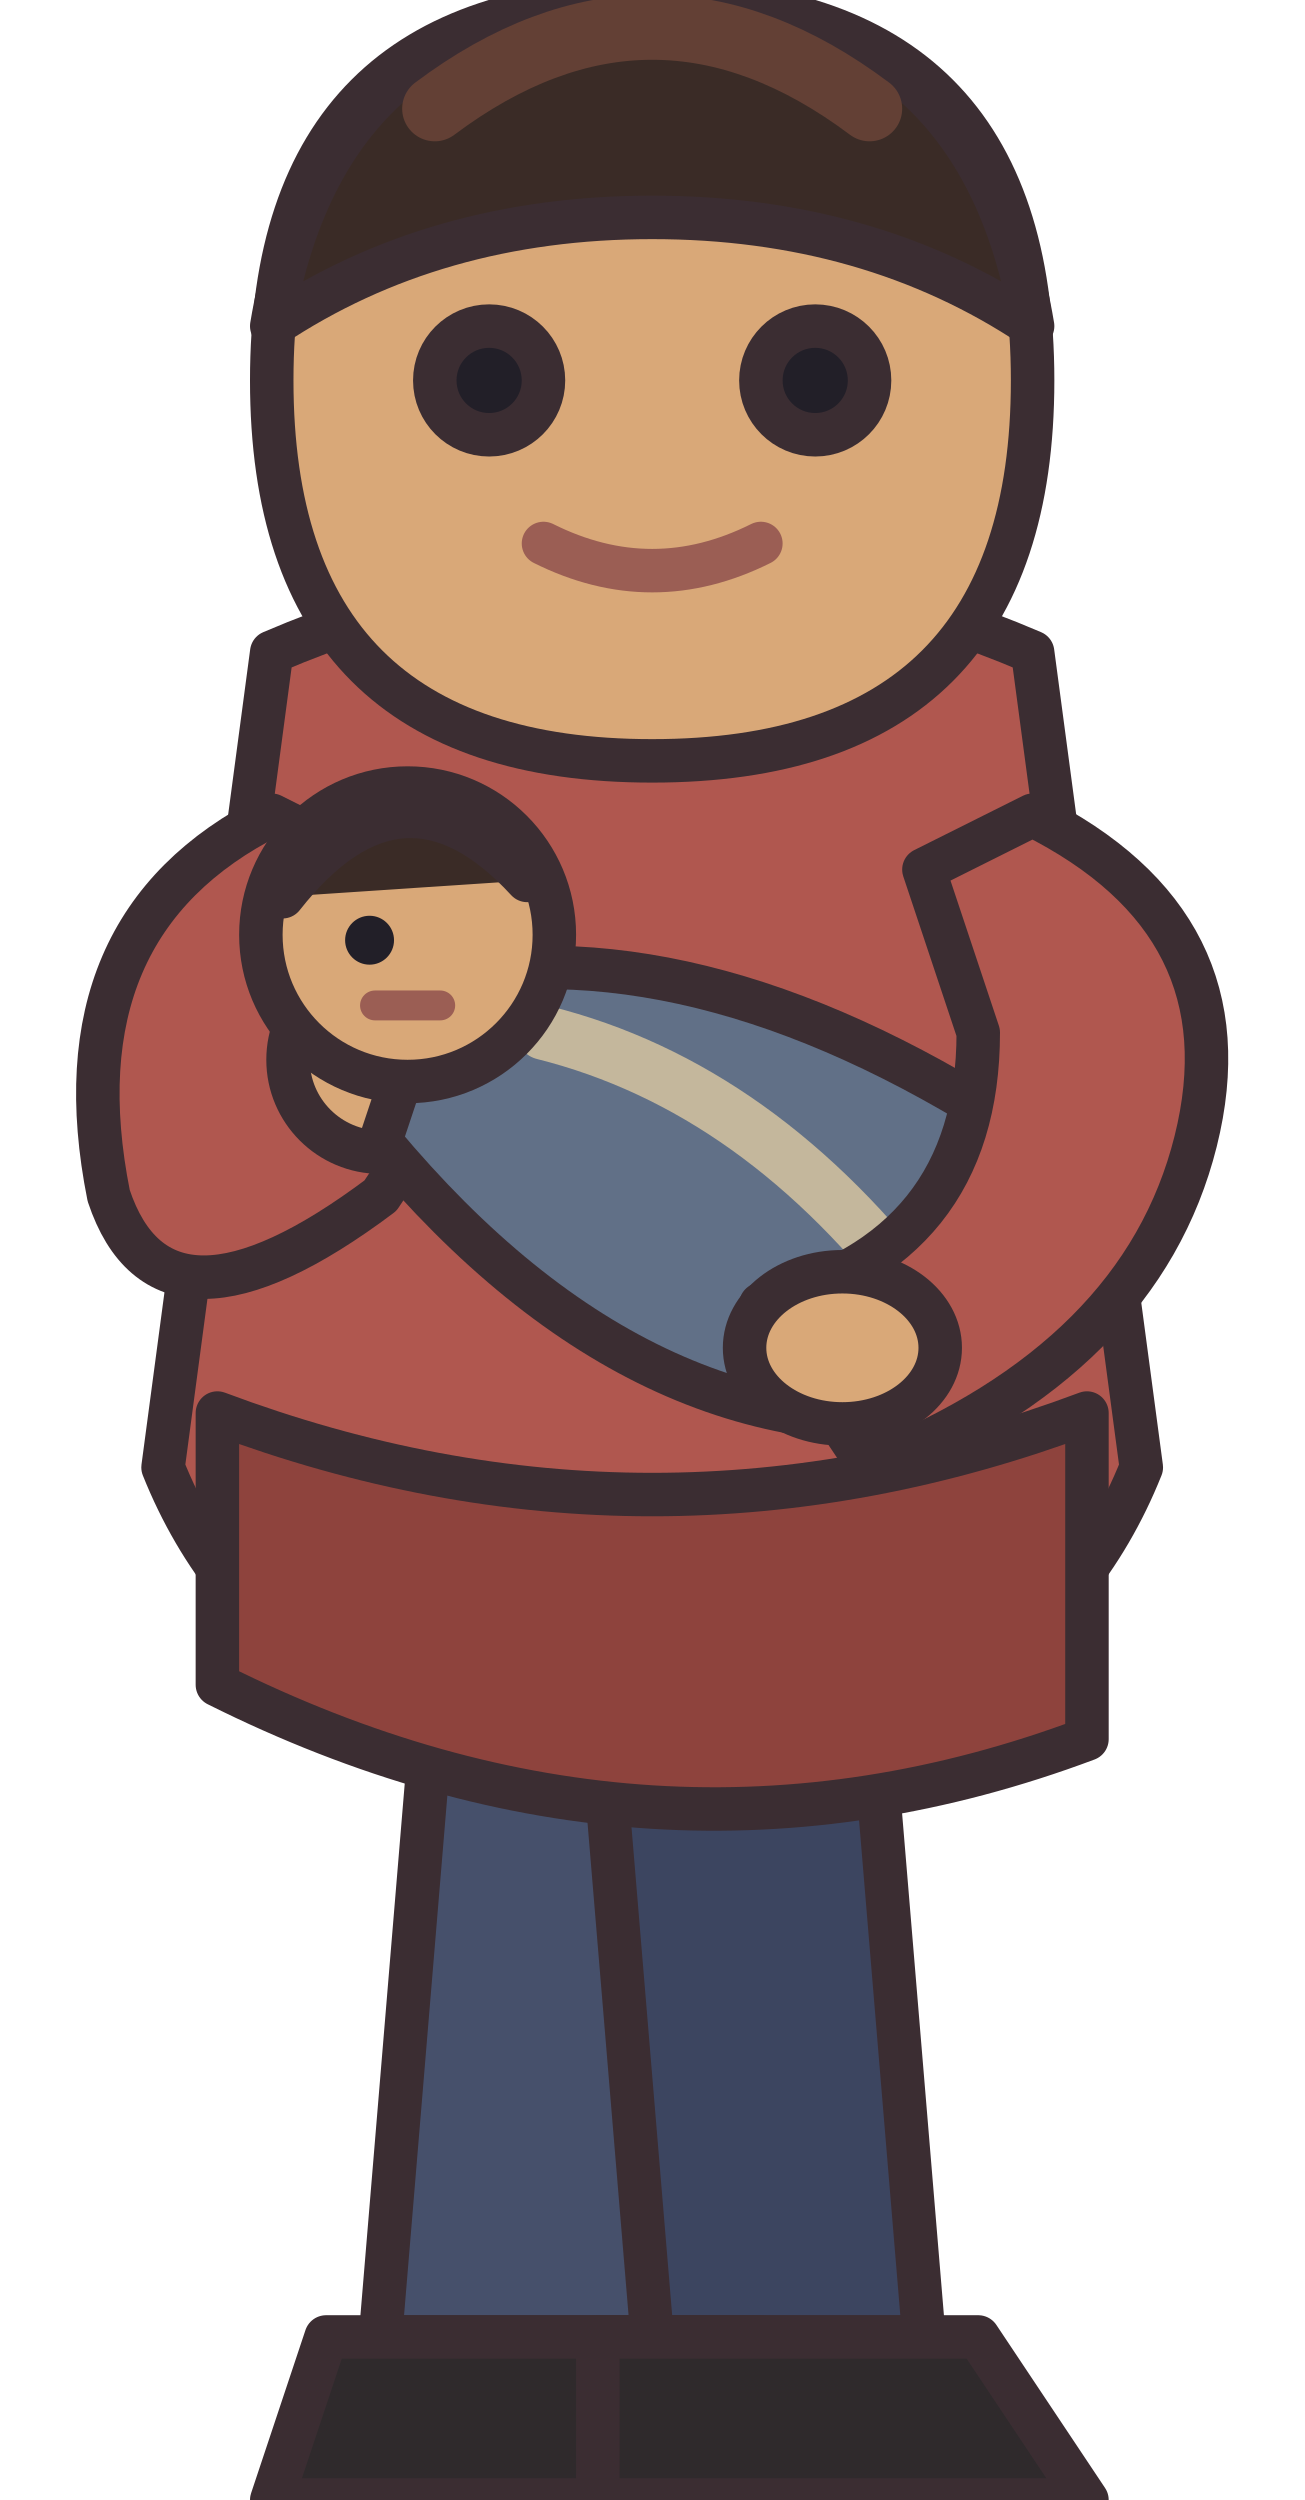
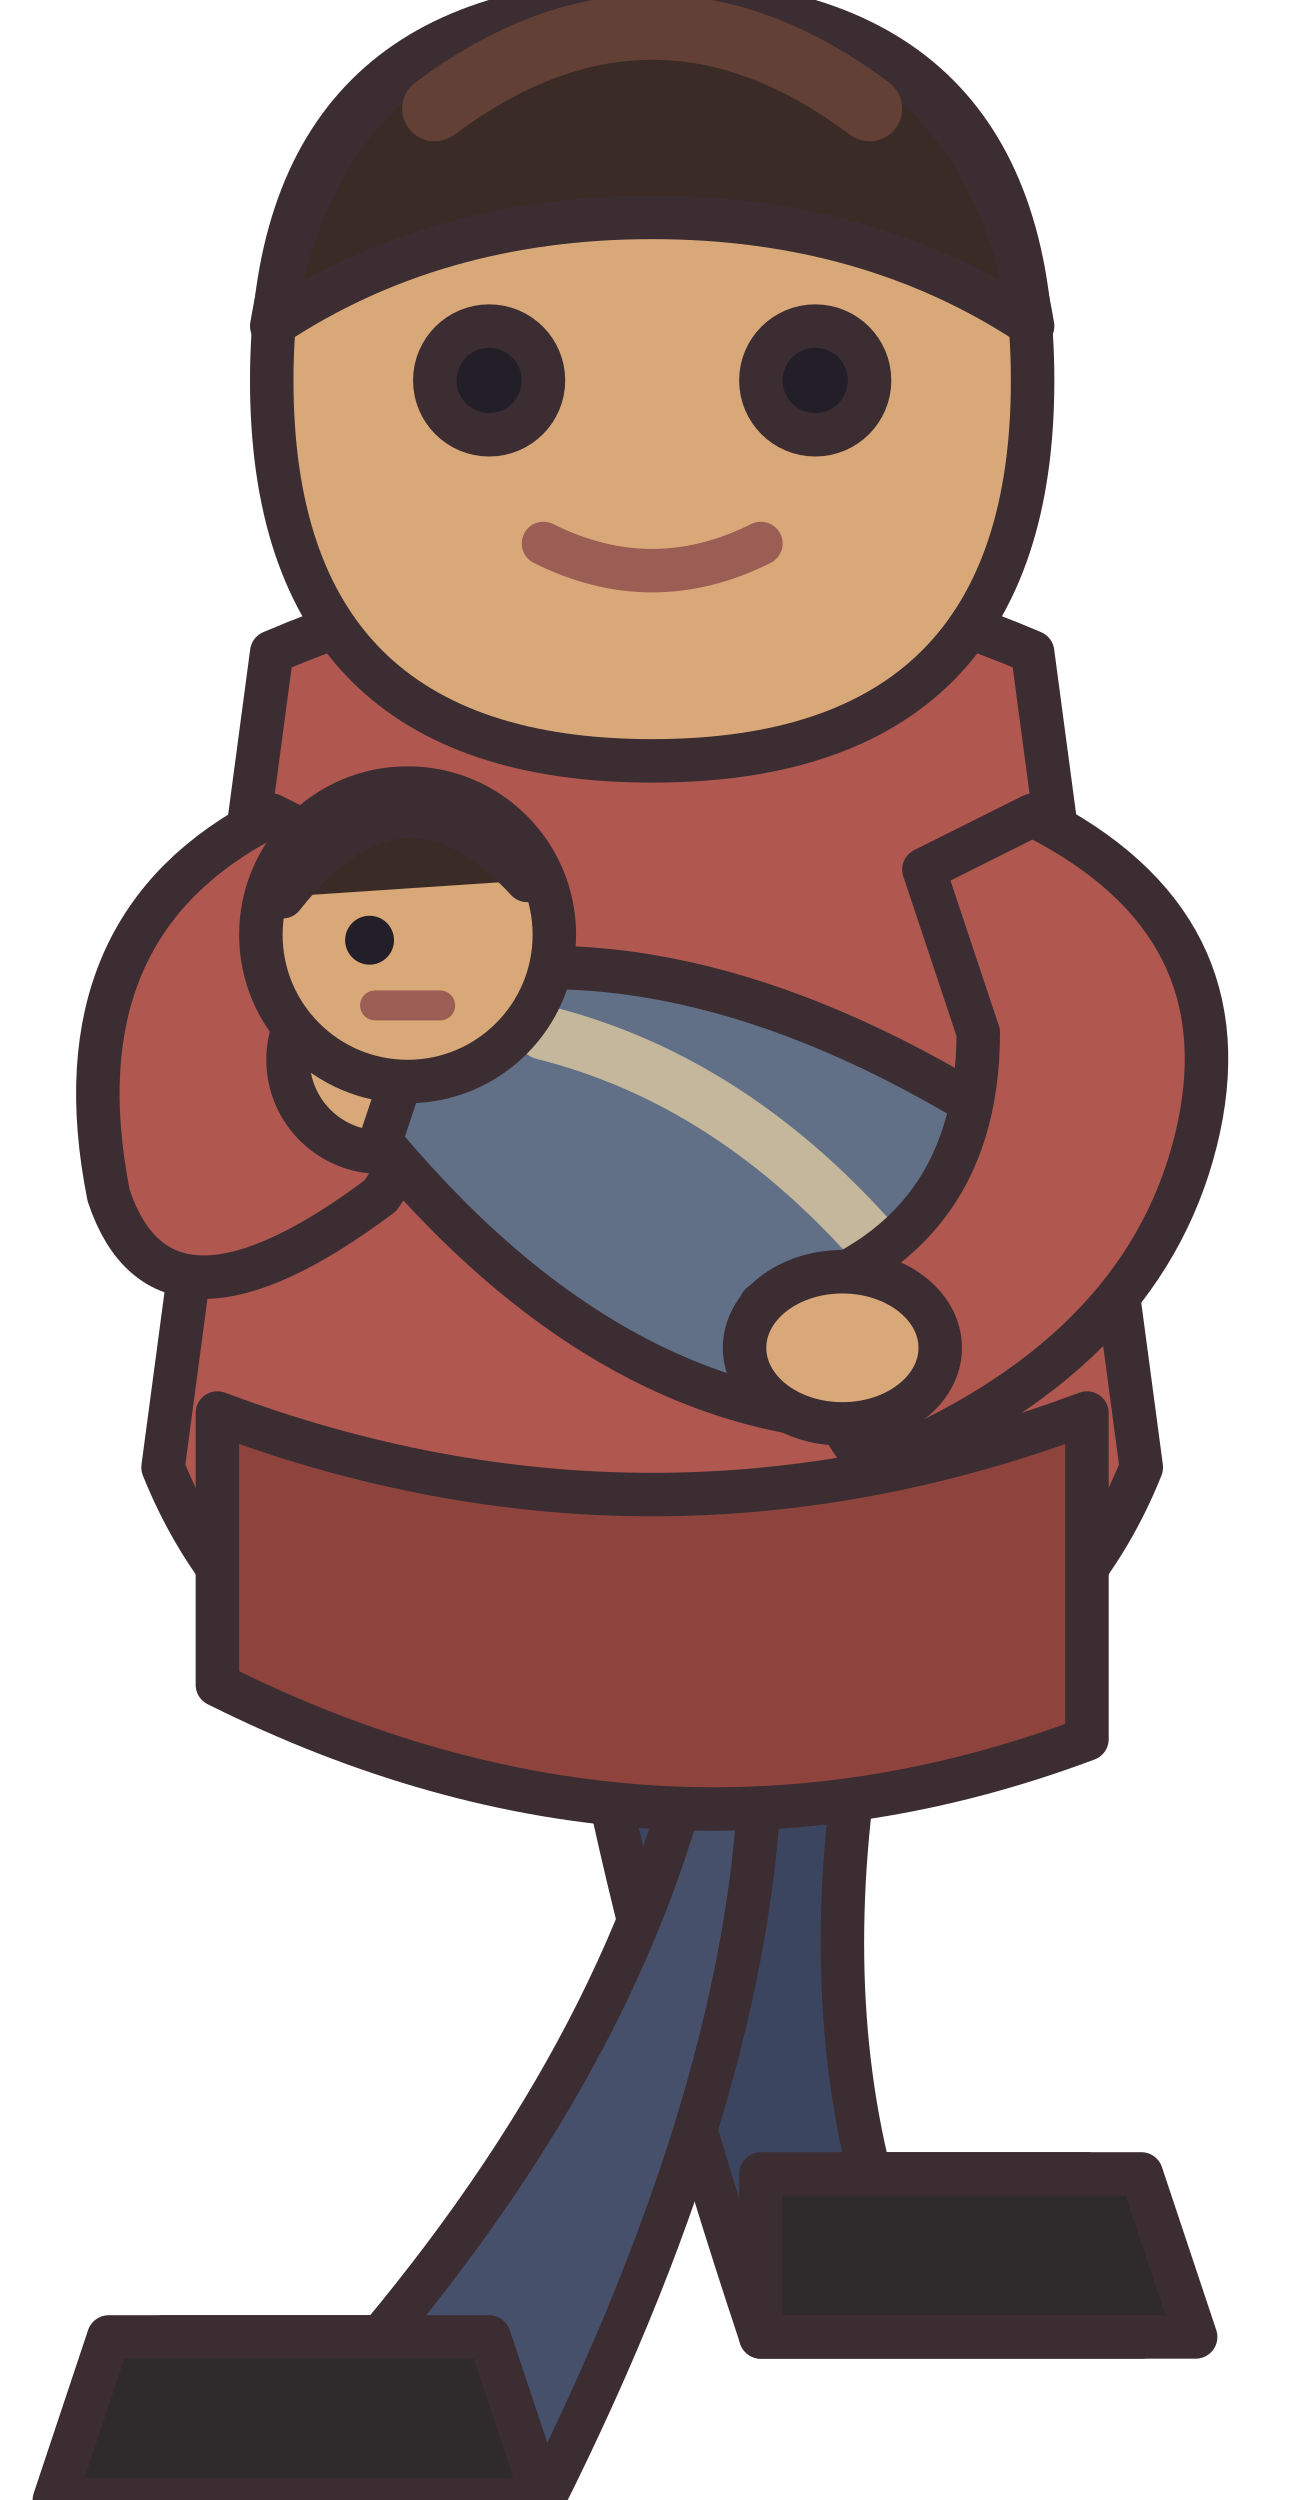
<svg xmlns="http://www.w3.org/2000/svg" width="24" height="46" viewBox="0 0 24 46" shape-rendering="geometricPrecision" stroke="#3b2d32" stroke-width="0.8" stroke-linejoin="round" stroke-linecap="round">
-   <path d="M8 31 L13 31 L13 43 L7 43 Z" fill="#46506b" />
-   <path d="M11 31 L16 31 L17 43 L12 43 Z" fill="#3c4560" />
-   <path d="M6 43 L14 43 L13 46 L5 46 Z" fill="#2f2a2c" />
-   <path d="M11 43 L18 43 L20 46 L11 46 Z" fill="#2f2a2c" />
+   <path d="M11 31 L16 31 Q15 36 16 40 L20 40 L21 43 L14 43 Q12 37 11 32 Z" fill="#3c4560" />
+   <path d="M8 31 L13 31 Q12 37 7 43 L3 43 L2 46 L10 46 Q14 38 14 32 Z" fill="#46506b" />
+   <path d="M14 40 L21 40 L22 43 L14 43 Z" fill="#2f2a2c" />
+   <path d="M2 43 L9 43 L10 46 L1 46 Z" fill="#2f2a2c" />
  <path d="M5 12 Q12 9 19 12 L21 27 Q19 32 12 33 Q5 32 3 27 Z" fill="#b0574f" />
  <path d="M4 26 Q12 29 20 26 L20 32 Q12 35 4 31 Z" fill="#8e433d" />
  <path d="M5 15 Q1 17 2 22 Q3 25 7 22 L9 19 L7 16 Z" fill="#b0574f" />
  <circle cx="7" cy="19.5" r="1.7" fill="#d9a878" />
  <path d="M8 18 Q13 17 19 21 L18 26 Q12 27 7 21 Z" fill="#617087" />
  <path d="M10 19 Q14 20 17 24" fill="none" stroke="#c4b79c" stroke-width="1" />
  <circle cx="7.5" cy="17.2" r="2.7" fill="#d9a878" />
  <path d="M5.2 16.5 Q7.4 13.7 9.7 16.2" fill="#3a2b26" />
  <circle cx="6.8" cy="17.3" r="0.45" fill="#221f28" stroke="none" />
  <path d="M6.9 18.5 L8.1 18.5" fill="none" stroke="#9b5e54" stroke-width="0.55" />
  <path d="M19 15 Q23 17 22 21 Q21 25 16 27 L14 24 Q18 23 18 19 L17 16 Z" fill="#b0574f" />
  <ellipse cx="15.5" cy="24.8" rx="1.8" ry="1.4" fill="#d9a878" />
  <path d="M12 0 Q19 0 19 7 Q19 14 12 14 Q5 14 5 7 Q5 0 12 0 Z" fill="#d9a878" />
  <path d="M5 6 Q6 0 12 0 Q18 0 19 6 Q16 4 12 4 Q8 4 5 6 Z" fill="#3a2b26" />
  <path d="M8 2 Q12 -1 16 2" fill="none" stroke="#634035" stroke-width="1.2" />
  <circle cx="9" cy="7" r="1" fill="#221f28" />
  <circle cx="15" cy="7" r="1" fill="#221f28" />
  <path d="M10 10 Q12 11 14 10" fill="none" stroke="#9b5e54" stroke-width="0.8" />
</svg>
